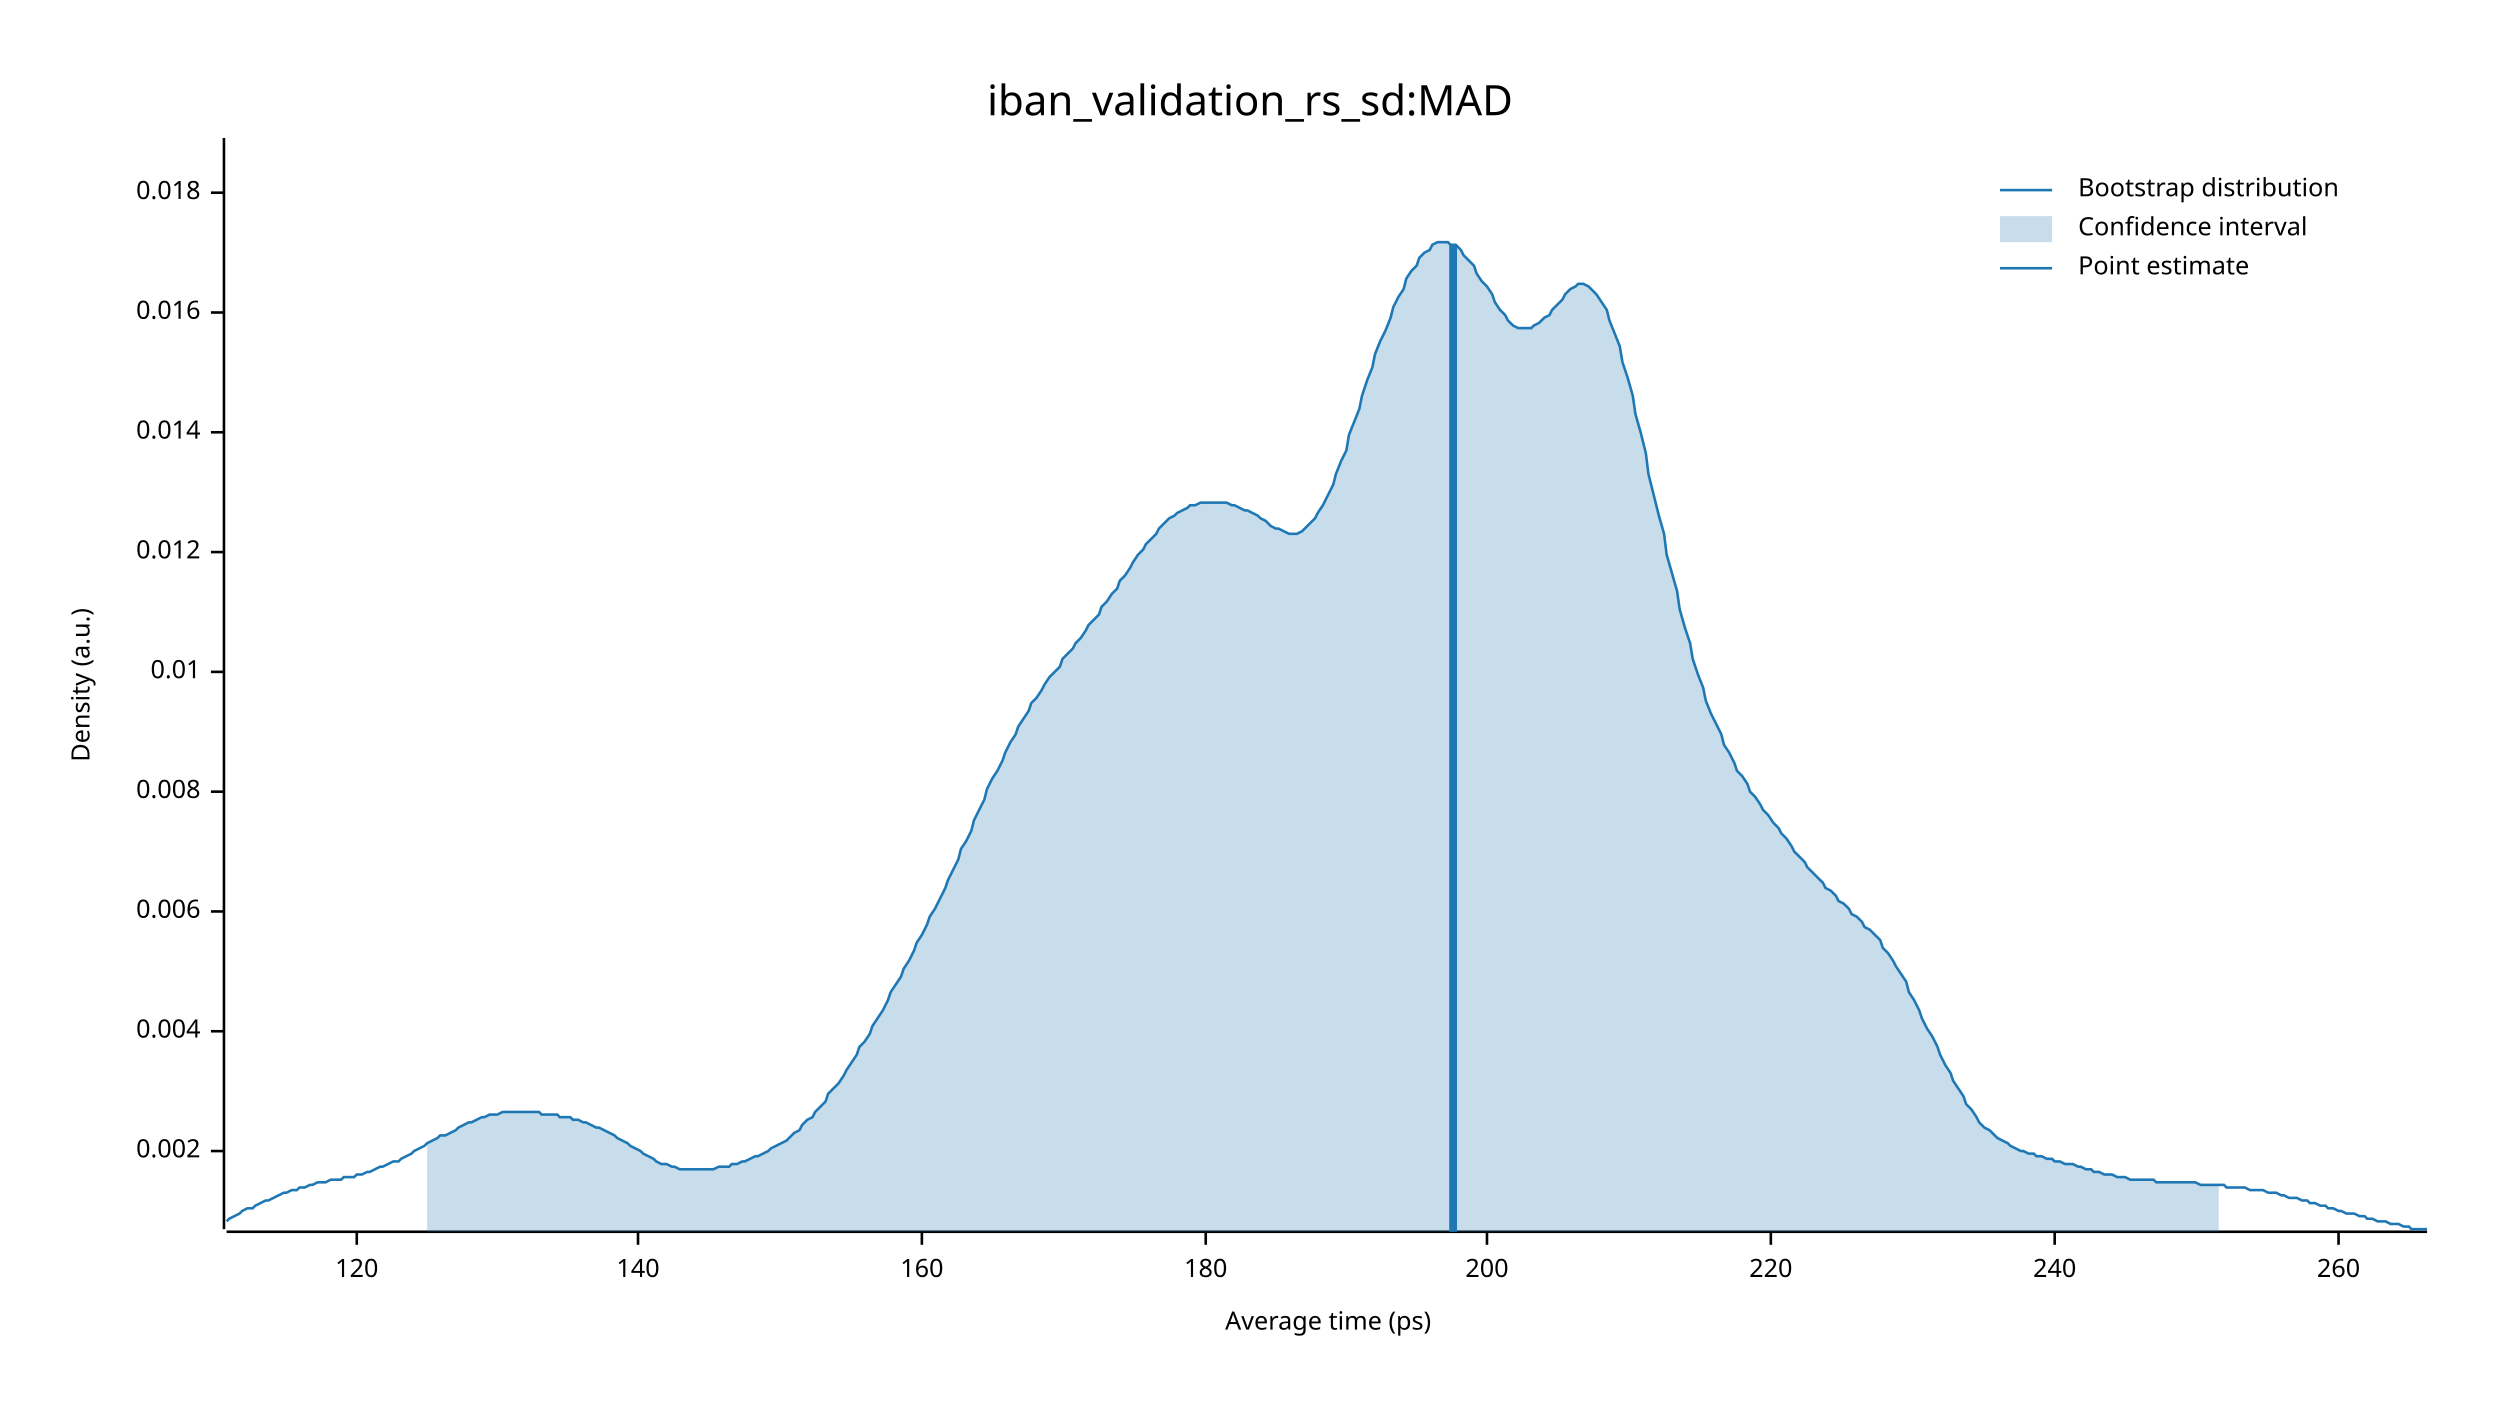
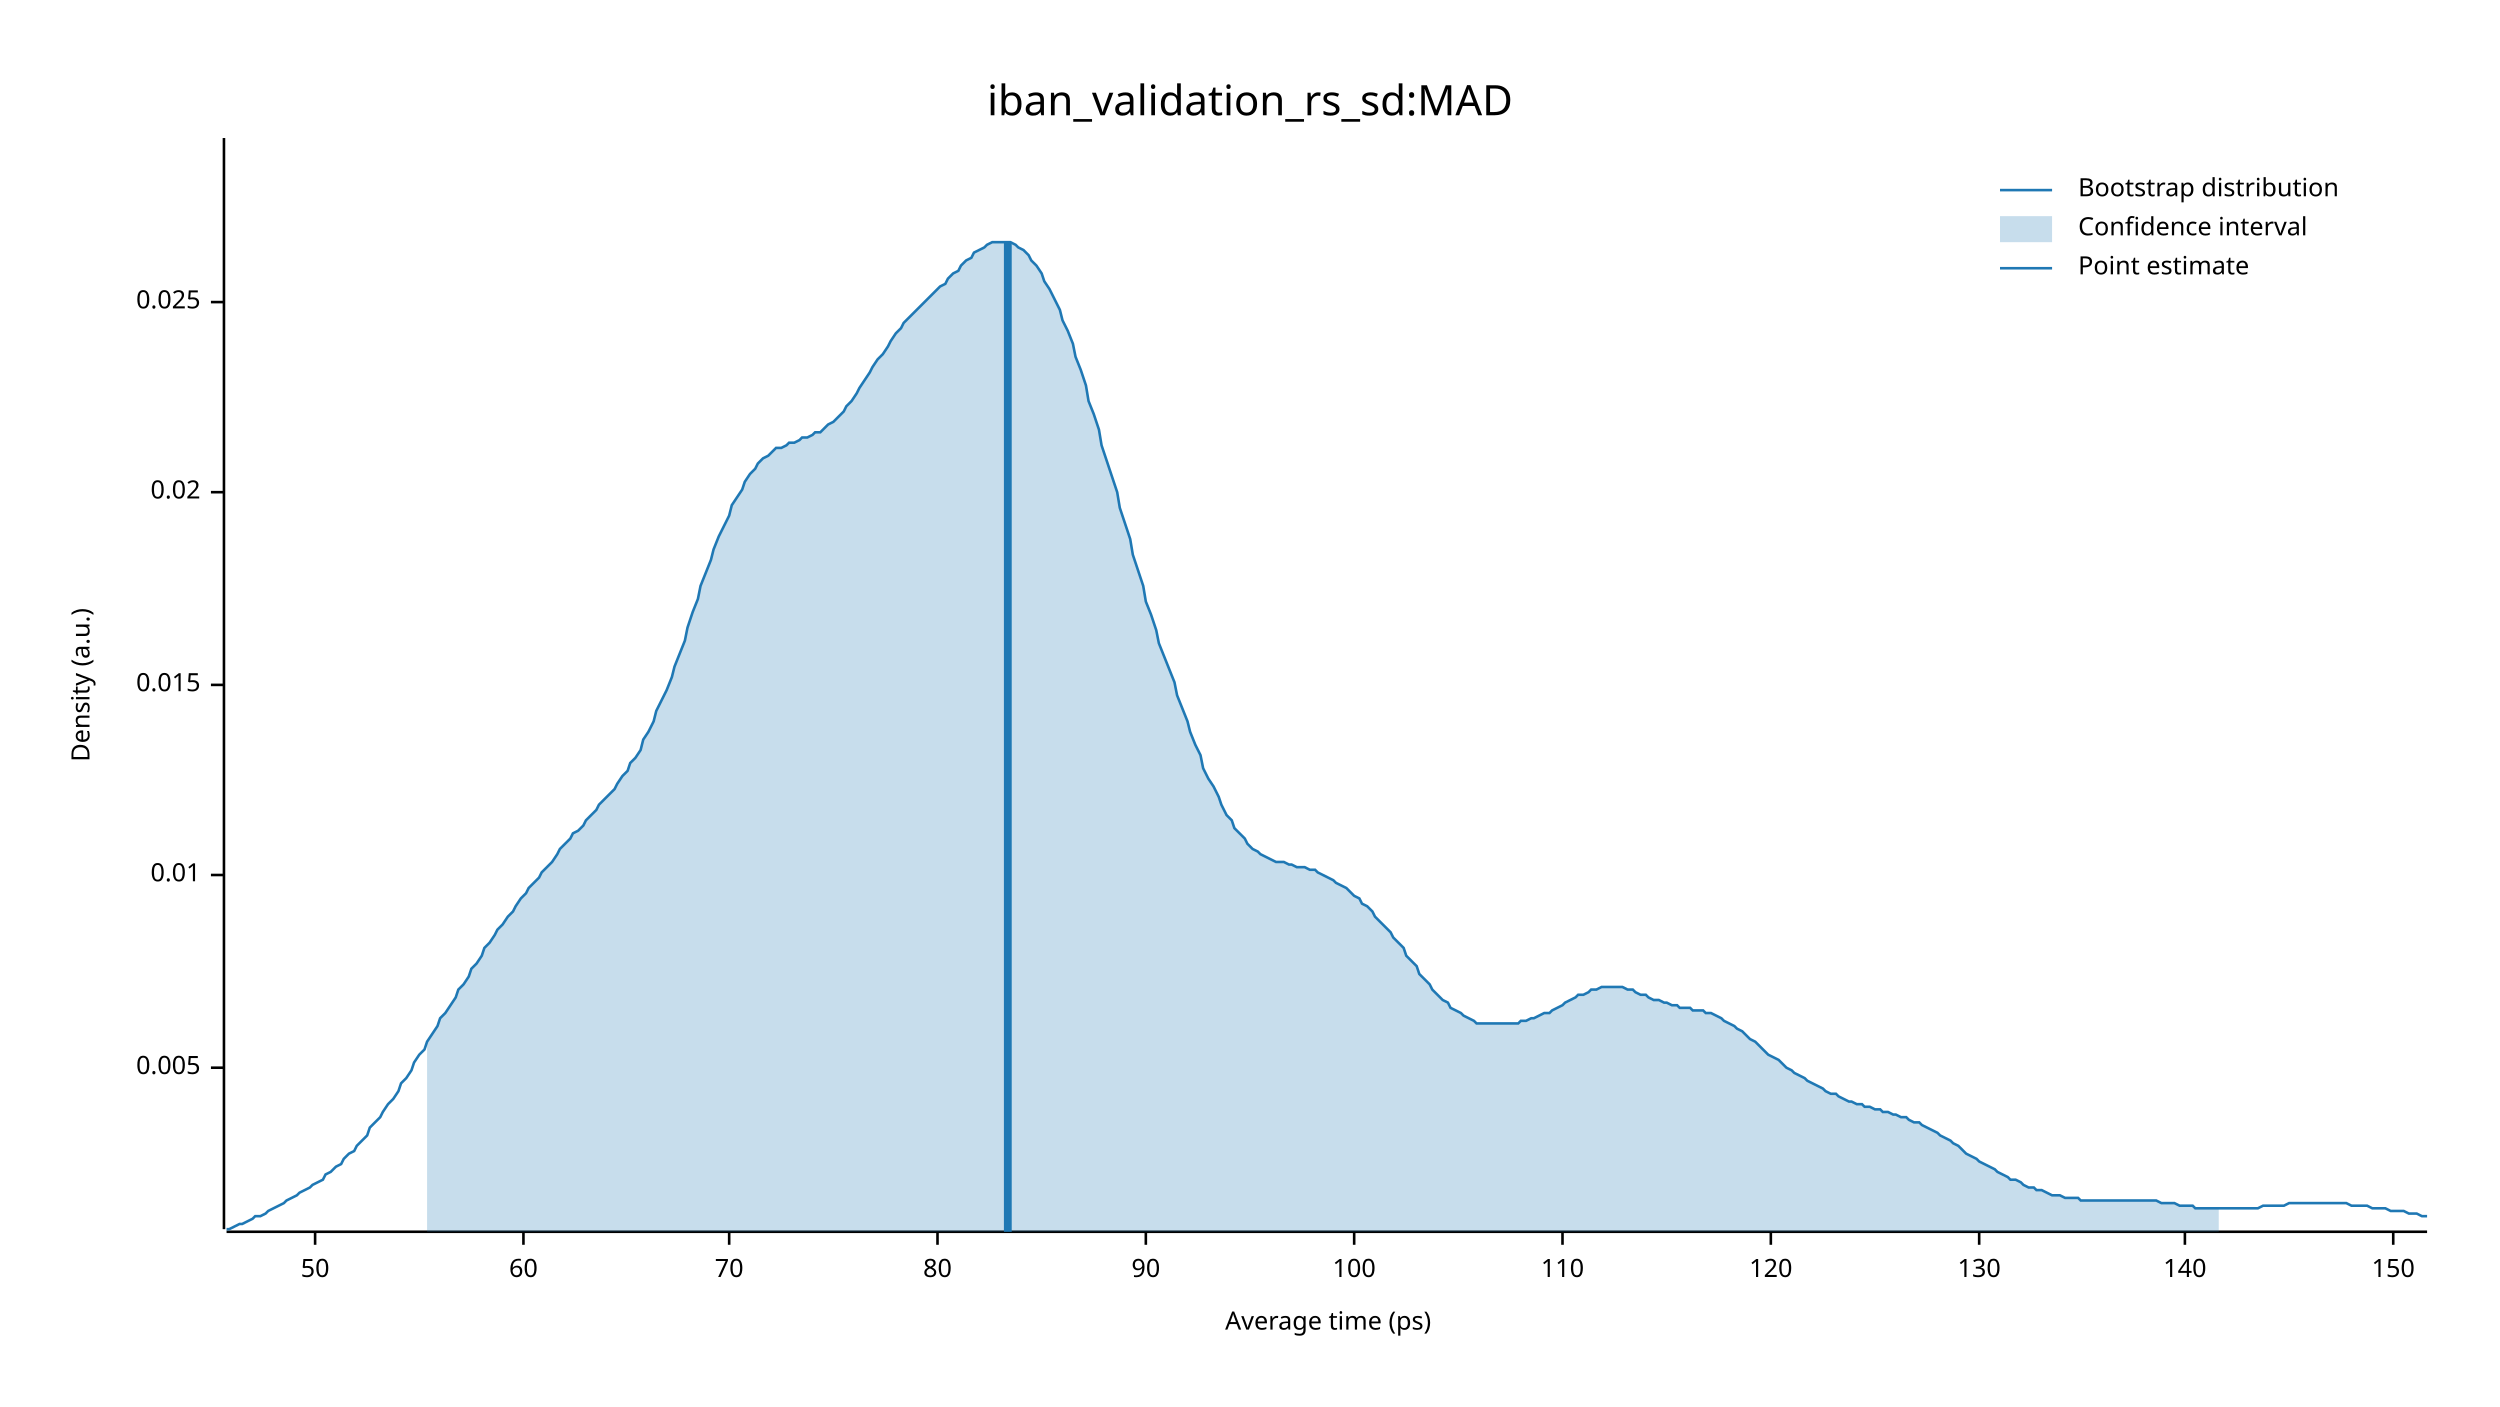
<svg xmlns="http://www.w3.org/2000/svg" width="960" height="540" viewBox="0 0 960 540">
  <text x="480" y="32" dy="0.76em" text-anchor="middle" font-family="sans-serif" font-size="16.129" opacity="1" fill="#000000">
iban_validation_rs_sd:MAD
</text>
  <text x="27" y="263" dy="0.76em" text-anchor="middle" font-family="sans-serif" font-size="9.677" opacity="1" fill="#000000" transform="rotate(270, 27, 263)">
Density (a.u.)
</text>
  <text x="510" y="513" dy="-0.5ex" text-anchor="middle" font-family="sans-serif" font-size="9.677" opacity="1" fill="#000000">
Average time (ps)
</text>
  <polyline fill="none" opacity="1" stroke="#000000" stroke-width="1" points="86,53 86,472 " />
-   <text x="77" y="442" dy="0.5ex" text-anchor="end" font-family="sans-serif" font-size="9.677" opacity="1" fill="#000000">
- 0.002
+   <text x="77" y="410" dy="0.5ex" text-anchor="end" font-family="sans-serif" font-size="9.677" opacity="1" fill="#000000">
+ 0.005
</text>
-   <polyline fill="none" opacity="1" stroke="#000000" stroke-width="1" points="81,442 86,442 " />
-   <text x="77" y="396" dy="0.5ex" text-anchor="end" font-family="sans-serif" font-size="9.677" opacity="1" fill="#000000">
- 0.004
- </text>
-   <polyline fill="none" opacity="1" stroke="#000000" stroke-width="1" points="81,396 86,396 " />
-   <text x="77" y="350" dy="0.5ex" text-anchor="end" font-family="sans-serif" font-size="9.677" opacity="1" fill="#000000">
- 0.006
- </text>
-   <polyline fill="none" opacity="1" stroke="#000000" stroke-width="1" points="81,350 86,350 " />
-   <text x="77" y="304" dy="0.5ex" text-anchor="end" font-family="sans-serif" font-size="9.677" opacity="1" fill="#000000">
- 0.008
- </text>
-   <polyline fill="none" opacity="1" stroke="#000000" stroke-width="1" points="81,304 86,304 " />
-   <text x="77" y="258" dy="0.5ex" text-anchor="end" font-family="sans-serif" font-size="9.677" opacity="1" fill="#000000">
+   <polyline fill="none" opacity="1" stroke="#000000" stroke-width="1" points="81,410 86,410 " />
+   <text x="77" y="336" dy="0.5ex" text-anchor="end" font-family="sans-serif" font-size="9.677" opacity="1" fill="#000000">
0.01
</text>
-   <polyline fill="none" opacity="1" stroke="#000000" stroke-width="1" points="81,258 86,258 " />
-   <text x="77" y="212" dy="0.5ex" text-anchor="end" font-family="sans-serif" font-size="9.677" opacity="1" fill="#000000">
- 0.012
+   <polyline fill="none" opacity="1" stroke="#000000" stroke-width="1" points="81,336 86,336 " />
+   <text x="77" y="263" dy="0.5ex" text-anchor="end" font-family="sans-serif" font-size="9.677" opacity="1" fill="#000000">
+ 0.015
</text>
-   <polyline fill="none" opacity="1" stroke="#000000" stroke-width="1" points="81,212 86,212 " />
-   <text x="77" y="166" dy="0.5ex" text-anchor="end" font-family="sans-serif" font-size="9.677" opacity="1" fill="#000000">
- 0.014
+   <polyline fill="none" opacity="1" stroke="#000000" stroke-width="1" points="81,263 86,263 " />
+   <text x="77" y="189" dy="0.5ex" text-anchor="end" font-family="sans-serif" font-size="9.677" opacity="1" fill="#000000">
+ 0.02
</text>
-   <polyline fill="none" opacity="1" stroke="#000000" stroke-width="1" points="81,166 86,166 " />
-   <text x="77" y="120" dy="0.5ex" text-anchor="end" font-family="sans-serif" font-size="9.677" opacity="1" fill="#000000">
- 0.016
+   <polyline fill="none" opacity="1" stroke="#000000" stroke-width="1" points="81,189 86,189 " />
+   <text x="77" y="116" dy="0.5ex" text-anchor="end" font-family="sans-serif" font-size="9.677" opacity="1" fill="#000000">
+ 0.025
</text>
-   <polyline fill="none" opacity="1" stroke="#000000" stroke-width="1" points="81,120 86,120 " />
-   <text x="77" y="74" dy="0.5ex" text-anchor="end" font-family="sans-serif" font-size="9.677" opacity="1" fill="#000000">
- 0.018
+   <polyline fill="none" opacity="1" stroke="#000000" stroke-width="1" points="81,116 86,116 " />
+   <polyline fill="none" opacity="1" stroke="#000000" stroke-width="1" points="87,473 932,473 " />
+   <text x="121" y="483" dy="0.76em" text-anchor="middle" font-family="sans-serif" font-size="9.677" opacity="1" fill="#000000">
+ 50
</text>
-   <polyline fill="none" opacity="1" stroke="#000000" stroke-width="1" points="81,74 86,74 " />
-   <polyline fill="none" opacity="1" stroke="#000000" stroke-width="1" points="87,473 932,473 " />
-   <text x="137" y="483" dy="0.76em" text-anchor="middle" font-family="sans-serif" font-size="9.677" opacity="1" fill="#000000">
+   <polyline fill="none" opacity="1" stroke="#000000" stroke-width="1" points="121,473 121,478 " />
+   <text x="201" y="483" dy="0.76em" text-anchor="middle" font-family="sans-serif" font-size="9.677" opacity="1" fill="#000000">
+ 60
+ </text>
+   <polyline fill="none" opacity="1" stroke="#000000" stroke-width="1" points="201,473 201,478 " />
+   <text x="280" y="483" dy="0.76em" text-anchor="middle" font-family="sans-serif" font-size="9.677" opacity="1" fill="#000000">
+ 70
+ </text>
+   <polyline fill="none" opacity="1" stroke="#000000" stroke-width="1" points="280,473 280,478 " />
+   <text x="360" y="483" dy="0.76em" text-anchor="middle" font-family="sans-serif" font-size="9.677" opacity="1" fill="#000000">
+ 80
+ </text>
+   <polyline fill="none" opacity="1" stroke="#000000" stroke-width="1" points="360,473 360,478 " />
+   <text x="440" y="483" dy="0.76em" text-anchor="middle" font-family="sans-serif" font-size="9.677" opacity="1" fill="#000000">
+ 90
+ </text>
+   <polyline fill="none" opacity="1" stroke="#000000" stroke-width="1" points="440,473 440,478 " />
+   <text x="520" y="483" dy="0.76em" text-anchor="middle" font-family="sans-serif" font-size="9.677" opacity="1" fill="#000000">
+ 100
+ </text>
+   <polyline fill="none" opacity="1" stroke="#000000" stroke-width="1" points="520,473 520,478 " />
+   <text x="600" y="483" dy="0.76em" text-anchor="middle" font-family="sans-serif" font-size="9.677" opacity="1" fill="#000000">
+ 110
+ </text>
+   <polyline fill="none" opacity="1" stroke="#000000" stroke-width="1" points="600,473 600,478 " />
+   <text x="680" y="483" dy="0.76em" text-anchor="middle" font-family="sans-serif" font-size="9.677" opacity="1" fill="#000000">
120
</text>
-   <polyline fill="none" opacity="1" stroke="#000000" stroke-width="1" points="137,473 137,478 " />
-   <text x="245" y="483" dy="0.76em" text-anchor="middle" font-family="sans-serif" font-size="9.677" opacity="1" fill="#000000">
+   <polyline fill="none" opacity="1" stroke="#000000" stroke-width="1" points="680,473 680,478 " />
+   <text x="760" y="483" dy="0.76em" text-anchor="middle" font-family="sans-serif" font-size="9.677" opacity="1" fill="#000000">
+ 130
+ </text>
+   <polyline fill="none" opacity="1" stroke="#000000" stroke-width="1" points="760,473 760,478 " />
+   <text x="839" y="483" dy="0.76em" text-anchor="middle" font-family="sans-serif" font-size="9.677" opacity="1" fill="#000000">
140
</text>
-   <polyline fill="none" opacity="1" stroke="#000000" stroke-width="1" points="245,473 245,478 " />
-   <text x="354" y="483" dy="0.76em" text-anchor="middle" font-family="sans-serif" font-size="9.677" opacity="1" fill="#000000">
- 160
+   <polyline fill="none" opacity="1" stroke="#000000" stroke-width="1" points="839,473 839,478 " />
+   <text x="919" y="483" dy="0.76em" text-anchor="middle" font-family="sans-serif" font-size="9.677" opacity="1" fill="#000000">
+ 150
</text>
-   <polyline fill="none" opacity="1" stroke="#000000" stroke-width="1" points="354,473 354,478 " />
-   <text x="463" y="483" dy="0.76em" text-anchor="middle" font-family="sans-serif" font-size="9.677" opacity="1" fill="#000000">
- 180
- </text>
-   <polyline fill="none" opacity="1" stroke="#000000" stroke-width="1" points="463,473 463,478 " />
-   <text x="571" y="483" dy="0.76em" text-anchor="middle" font-family="sans-serif" font-size="9.677" opacity="1" fill="#000000">
- 200
- </text>
-   <polyline fill="none" opacity="1" stroke="#000000" stroke-width="1" points="571,473 571,478 " />
-   <text x="680" y="483" dy="0.76em" text-anchor="middle" font-family="sans-serif" font-size="9.677" opacity="1" fill="#000000">
- 220
- </text>
-   <polyline fill="none" opacity="1" stroke="#000000" stroke-width="1" points="680,473 680,478 " />
-   <text x="789" y="483" dy="0.76em" text-anchor="middle" font-family="sans-serif" font-size="9.677" opacity="1" fill="#000000">
- 240
- </text>
-   <polyline fill="none" opacity="1" stroke="#000000" stroke-width="1" points="789,473 789,478 " />
-   <text x="898" y="483" dy="0.76em" text-anchor="middle" font-family="sans-serif" font-size="9.677" opacity="1" fill="#000000">
- 260
- </text>
-   <polyline fill="none" opacity="1" stroke="#000000" stroke-width="1" points="898,473 898,478 " />
-   <polyline fill="none" opacity="1" stroke="#1F78B4" stroke-width="1" points="87,469 88,468 90,467 92,466 93,465 95,464 97,464 98,463 100,462 102,461 103,461 105,460 107,459 109,458 110,458 112,457 114,457 115,456 117,456 119,455 120,455 122,454 124,454 125,454 127,453 129,453 131,453 132,452 134,452 136,452 137,451 139,451 141,450 142,450 144,449 146,448 147,448 149,447 151,446 153,446 154,445 156,444 158,443 159,442 161,441 163,440 164,439 166,438 168,437 169,436 171,436 173,435 175,434 176,433 178,432 180,431 181,431 183,430 185,429 186,429 188,428 190,428 191,428 193,427 195,427 197,427 198,427 200,427 202,427 203,427 205,427 207,427 208,428 210,428 212,428 214,428 215,429 217,429 219,429 220,430 222,430 224,431 225,431 227,432 229,433 230,433 232,434 234,435 236,436 237,437 239,438 241,439 242,440 244,441 246,442 247,443 249,444 251,445 252,446 254,447 256,447 258,448 259,448 261,449 263,449 264,449 266,449 268,449 269,449 271,449 273,449 274,449 276,448 278,448 280,448 281,447 283,447 285,446 286,446 288,445 290,444 291,444 293,443 295,442 296,441 298,440 300,439 302,438 303,437 305,435 307,434 308,432 310,430 312,429 313,427 315,425 317,423 318,420 320,418 322,416 324,413 325,411 327,408 329,405 330,402 332,400 334,397 335,394 337,391 339,388 341,384 342,381 344,378 346,375 347,372 349,369 351,365 352,362 354,359 356,355 357,352 359,349 361,345 363,341 364,338 366,334 368,330 369,326 371,323 373,319 374,315 376,311 378,307 379,303 381,299 383,296 385,292 386,289 388,285 390,282 391,279 393,276 395,273 396,270 398,268 400,265 401,263 403,260 405,258 407,256 408,253 410,251 412,249 413,247 415,245 417,242 418,240 420,238 422,236 423,233 425,231 427,228 429,226 430,223 432,221 434,218 435,216 437,213 439,211 440,209 442,207 444,205 445,203 447,201 449,199 451,198 452,197 454,196 456,195 457,194 459,194 461,193 462,193 464,193 466,193 468,193 469,193 471,193 473,194 474,194 476,195 478,196 479,196 481,197 483,198 484,199 486,200 488,202 490,203 491,203 493,204 495,205 496,205 498,205 500,204 501,203 503,201 505,199 506,197 508,194 510,190 512,186 513,182 515,177 517,173 518,167 520,162 522,157 523,152 525,146 527,141 528,136 530,131 532,127 534,122 535,118 537,114 539,111 540,107 542,104 544,102 545,99 547,97 549,96 550,94 552,93 554,93 556,93 557,94 559,94 561,96 562,98 564,100 566,102 567,105 569,108 571,110 573,113 574,116 576,119 578,121 579,123 581,125 583,126 584,126 586,126 588,126 589,125 591,124 593,122 595,121 596,119 598,117 600,115 601,113 603,111 605,110 606,109 608,109 610,110 611,111 613,113 615,116 617,119 618,123 620,128 622,133 623,139 625,145 627,152 628,159 630,166 632,174 633,182 635,190 637,198 639,205 640,213 642,220 644,227 645,234 647,241 649,247 650,253 652,259 654,264 655,269 657,274 659,278 661,282 662,286 664,289 666,293 667,296 669,298 671,301 672,304 674,306 676,309 677,311 679,313 681,316 683,318 684,320 686,322 688,325 689,327 691,329 693,331 694,333 696,335 698,337 700,339 701,341 703,342 705,344 706,346 708,347 710,349 711,351 713,352 715,354 716,356 718,357 720,359 722,361 723,364 725,366 727,369 728,371 730,374 732,377 733,381 735,384 737,388 738,391 740,395 742,398 744,402 745,405 747,409 749,412 750,415 752,418 754,421 755,424 757,426 759,429 760,431 762,433 764,434 766,436 767,437 769,438 771,439 772,440 774,441 776,442 777,442 779,443 781,443 782,444 784,444 786,445 788,445 789,446 791,446 793,447 794,447 796,447 798,448 799,448 801,449 803,449 804,450 806,450 808,451 810,451 811,451 813,452 815,452 816,452 818,453 820,453 821,453 823,453 825,453 827,453 828,454 830,454 832,454 833,454 835,454 837,454 838,454 840,454 842,454 843,454 845,455 847,455 849,455 850,455 852,455 854,455 855,456 857,456 859,456 860,456 862,456 864,457 865,457 867,457 869,457 871,458 872,458 874,458 876,459 877,459 879,460 881,460 882,460 884,461 886,461 887,462 889,462 891,463 893,463 894,464 896,464 898,465 899,465 901,466 903,466 904,466 906,467 908,467 909,468 911,468 913,469 915,469 916,469 918,470 920,470 921,470 923,471 925,471 926,472 928,472 930,472 932,472 " />
-   <polygon opacity="0.25" fill="#1F78B4" points="164,439 166,438 168,437 169,436 171,436 173,435 175,434 176,433 178,432 180,431 181,431 183,430 185,429 186,429 188,428 190,428 191,428 193,427 195,427 197,427 198,427 200,427 202,427 203,427 205,427 207,427 208,428 210,428 212,428 214,428 215,429 217,429 219,429 220,430 222,430 224,431 225,431 227,432 229,433 230,433 232,434 234,435 236,436 237,437 239,438 241,439 242,440 244,441 246,442 247,443 249,444 251,445 252,446 254,447 256,447 258,448 259,448 261,449 263,449 264,449 266,449 268,449 269,449 271,449 273,449 274,449 276,448 278,448 280,448 281,447 283,447 285,446 286,446 288,445 290,444 291,444 293,443 295,442 296,441 298,440 300,439 302,438 303,437 305,435 307,434 308,432 310,430 312,429 313,427 315,425 317,423 318,420 320,418 322,416 324,413 325,411 327,408 329,405 330,402 332,400 334,397 335,394 337,391 339,388 341,384 342,381 344,378 346,375 347,372 349,369 351,365 352,362 354,359 356,355 357,352 359,349 361,345 363,341 364,338 366,334 368,330 369,326 371,323 373,319 374,315 376,311 378,307 379,303 381,299 383,296 385,292 386,289 388,285 390,282 391,279 393,276 395,273 396,270 398,268 400,265 401,263 403,260 405,258 407,256 408,253 410,251 412,249 413,247 415,245 417,242 418,240 420,238 422,236 423,233 425,231 427,228 429,226 430,223 432,221 434,218 435,216 437,213 439,211 440,209 442,207 444,205 445,203 447,201 449,199 451,198 452,197 454,196 456,195 457,194 459,194 461,193 462,193 464,193 466,193 468,193 469,193 471,193 473,194 474,194 476,195 478,196 479,196 481,197 483,198 484,199 486,200 488,202 490,203 491,203 493,204 495,205 496,205 498,205 500,204 501,203 503,201 505,199 506,197 508,194 510,190 512,186 513,182 515,177 517,173 518,167 520,162 522,157 523,152 525,146 527,141 528,136 530,131 532,127 534,122 535,118 537,114 539,111 540,107 542,104 544,102 545,99 547,97 549,96 550,94 552,93 554,93 556,93 557,94 559,94 561,96 562,98 564,100 566,102 567,105 569,108 571,110 573,113 574,116 576,119 578,121 579,123 581,125 583,126 584,126 586,126 588,126 589,125 591,124 593,122 595,121 596,119 598,117 600,115 601,113 603,111 605,110 606,109 608,109 610,110 611,111 613,113 615,116 617,119 618,123 620,128 622,133 623,139 625,145 627,152 628,159 630,166 632,174 633,182 635,190 637,198 639,205 640,213 642,220 644,227 645,234 647,241 649,247 650,253 652,259 654,264 655,269 657,274 659,278 661,282 662,286 664,289 666,293 667,296 669,298 671,301 672,304 674,306 676,309 677,311 679,313 681,316 683,318 684,320 686,322 688,325 689,327 691,329 693,331 694,333 696,335 698,337 700,339 701,341 703,342 705,344 706,346 708,347 710,349 711,351 713,352 715,354 716,356 718,357 720,359 722,361 723,364 725,366 727,369 728,371 730,374 732,377 733,381 735,384 737,388 738,391 740,395 742,398 744,402 745,405 747,409 749,412 750,415 752,418 754,421 755,424 757,426 759,429 760,431 762,433 764,434 766,436 767,437 769,438 771,439 772,440 774,441 776,442 777,442 779,443 781,443 782,444 784,444 786,445 788,445 789,446 791,446 793,447 794,447 796,447 798,448 799,448 801,449 803,449 804,450 806,450 808,451 810,451 811,451 813,452 815,452 816,452 818,453 820,453 821,453 823,453 825,453 827,453 828,454 830,454 832,454 833,454 835,454 837,454 838,454 840,454 842,454 843,454 845,455 847,455 849,455 850,455 852,455 852,473 164,473 " />
-   <polyline fill="none" opacity="1" stroke="#1F78B4" stroke-width="3" points="558,473 558,94 " />
+   <polyline fill="none" opacity="1" stroke="#000000" stroke-width="1" points="919,473 919,478 " />
+   <polyline fill="none" opacity="1" stroke="#1F78B4" stroke-width="1" points="87,472 88,472 90,471 92,470 93,470 95,469 97,468 98,467 100,467 102,466 103,465 105,464 107,463 109,462 110,461 112,460 114,459 115,458 117,457 119,456 120,455 122,454 124,453 125,451 127,450 129,448 131,447 132,445 134,443 136,442 137,440 139,438 141,436 142,433 144,431 146,429 147,427 149,424 151,422 153,419 154,416 156,414 158,411 159,408 161,405 163,403 164,400 166,397 168,394 169,391 171,389 173,386 175,383 176,380 178,378 180,375 181,372 183,370 185,367 186,364 188,362 190,359 191,357 193,355 195,352 197,350 198,348 200,345 202,343 203,341 205,339 207,337 208,335 210,333 212,331 214,328 215,326 217,324 219,322 220,320 222,319 224,317 225,315 227,313 229,311 230,309 232,307 234,305 236,303 237,301 239,298 241,296 242,293 244,291 246,288 247,284 249,281 251,277 252,273 254,269 256,265 258,260 259,256 261,251 263,246 264,241 266,235 268,230 269,225 271,220 273,215 274,211 276,206 278,202 280,198 281,194 283,191 285,188 286,185 288,182 290,180 291,178 293,176 295,175 296,174 298,172 300,172 302,171 303,170 305,170 307,169 308,168 310,168 312,167 313,166 315,166 317,164 318,163 320,162 322,160 324,158 325,156 327,154 329,151 330,149 332,146 334,143 335,141 337,138 339,136 341,133 342,131 344,128 346,126 347,124 349,122 351,120 352,119 354,117 356,115 357,114 359,112 361,110 363,109 364,107 366,105 368,104 369,102 371,100 373,99 374,97 376,96 378,95 379,94 381,93 383,93 385,93 386,93 388,93 390,94 391,95 393,96 395,98 396,100 398,102 400,105 401,108 403,111 405,115 407,119 408,123 410,127 412,132 413,137 415,142 417,148 418,154 420,159 422,165 423,171 425,177 427,183 429,189 430,195 432,201 434,207 435,213 437,219 439,225 440,231 442,236 444,242 445,247 447,252 449,257 451,262 452,267 454,272 456,277 457,281 459,286 461,290 462,295 464,299 466,302 468,306 469,309 471,313 473,315 474,318 476,320 478,322 479,324 481,326 483,327 484,328 486,329 488,330 490,331 491,331 493,331 495,332 496,332 498,333 500,333 501,333 503,334 505,334 506,335 508,336 510,337 512,338 513,339 515,340 517,341 518,342 520,344 522,345 523,347 525,348 527,350 528,352 530,354 532,356 534,358 535,360 537,362 539,364 540,367 542,369 544,371 545,374 547,376 549,378 550,380 552,382 554,384 556,385 557,387 559,388 561,389 562,390 564,391 566,392 567,393 569,393 571,393 573,393 574,393 576,393 578,393 579,393 581,393 583,393 584,392 586,392 588,391 589,391 591,390 593,389 595,389 596,388 598,387 600,386 601,385 603,384 605,383 606,382 608,382 610,381 611,380 613,380 615,379 617,379 618,379 620,379 622,379 623,379 625,380 627,380 628,381 630,382 632,382 633,383 635,384 637,384 639,385 640,385 642,386 644,386 645,387 647,387 649,387 650,388 652,388 654,388 655,389 657,389 659,390 661,391 662,392 664,393 666,394 667,395 669,396 671,398 672,399 674,400 676,402 677,403 679,405 681,406 683,407 684,408 686,410 688,411 689,412 691,413 693,414 694,415 696,416 698,417 700,418 701,419 703,420 705,420 706,421 708,422 710,423 711,423 713,424 715,424 716,425 718,425 720,426 722,426 723,427 725,427 727,428 728,428 730,429 732,429 733,430 735,431 737,431 738,432 740,433 742,434 744,435 745,436 747,437 749,438 750,439 752,440 754,442 755,443 757,444 759,445 760,446 762,447 764,448 766,449 767,450 769,451 771,452 772,453 774,453 776,454 777,455 779,456 781,456 782,457 784,457 786,458 788,459 789,459 791,459 793,460 794,460 796,460 798,460 799,461 801,461 803,461 804,461 806,461 808,461 810,461 811,461 813,461 815,461 816,461 818,461 820,461 821,461 823,461 825,461 827,461 828,461 830,462 832,462 833,462 835,462 837,463 838,463 840,463 842,463 843,464 845,464 847,464 849,464 850,464 852,464 854,464 855,464 857,464 859,464 860,464 862,464 864,464 865,464 867,464 869,463 871,463 872,463 874,463 876,463 877,463 879,462 881,462 882,462 884,462 886,462 887,462 889,462 891,462 893,462 894,462 896,462 898,462 899,462 901,462 903,463 904,463 906,463 908,463 909,463 911,464 913,464 915,464 916,464 918,465 920,465 921,465 923,465 925,466 926,466 928,466 930,467 932,467 " />
+   <polygon opacity="0.25" fill="#1F78B4" points="164,400 166,397 168,394 169,391 171,389 173,386 175,383 176,380 178,378 180,375 181,372 183,370 185,367 186,364 188,362 190,359 191,357 193,355 195,352 197,350 198,348 200,345 202,343 203,341 205,339 207,337 208,335 210,333 212,331 214,328 215,326 217,324 219,322 220,320 222,319 224,317 225,315 227,313 229,311 230,309 232,307 234,305 236,303 237,301 239,298 241,296 242,293 244,291 246,288 247,284 249,281 251,277 252,273 254,269 256,265 258,260 259,256 261,251 263,246 264,241 266,235 268,230 269,225 271,220 273,215 274,211 276,206 278,202 280,198 281,194 283,191 285,188 286,185 288,182 290,180 291,178 293,176 295,175 296,174 298,172 300,172 302,171 303,170 305,170 307,169 308,168 310,168 312,167 313,166 315,166 317,164 318,163 320,162 322,160 324,158 325,156 327,154 329,151 330,149 332,146 334,143 335,141 337,138 339,136 341,133 342,131 344,128 346,126 347,124 349,122 351,120 352,119 354,117 356,115 357,114 359,112 361,110 363,109 364,107 366,105 368,104 369,102 371,100 373,99 374,97 376,96 378,95 379,94 381,93 383,93 385,93 386,93 388,93 390,94 391,95 393,96 395,98 396,100 398,102 400,105 401,108 403,111 405,115 407,119 408,123 410,127 412,132 413,137 415,142 417,148 418,154 420,159 422,165 423,171 425,177 427,183 429,189 430,195 432,201 434,207 435,213 437,219 439,225 440,231 442,236 444,242 445,247 447,252 449,257 451,262 452,267 454,272 456,277 457,281 459,286 461,290 462,295 464,299 466,302 468,306 469,309 471,313 473,315 474,318 476,320 478,322 479,324 481,326 483,327 484,328 486,329 488,330 490,331 491,331 493,331 495,332 496,332 498,333 500,333 501,333 503,334 505,334 506,335 508,336 510,337 512,338 513,339 515,340 517,341 518,342 520,344 522,345 523,347 525,348 527,350 528,352 530,354 532,356 534,358 535,360 537,362 539,364 540,367 542,369 544,371 545,374 547,376 549,378 550,380 552,382 554,384 556,385 557,387 559,388 561,389 562,390 564,391 566,392 567,393 569,393 571,393 573,393 574,393 576,393 578,393 579,393 581,393 583,393 584,392 586,392 588,391 589,391 591,390 593,389 595,389 596,388 598,387 600,386 601,385 603,384 605,383 606,382 608,382 610,381 611,380 613,380 615,379 617,379 618,379 620,379 622,379 623,379 625,380 627,380 628,381 630,382 632,382 633,383 635,384 637,384 639,385 640,385 642,386 644,386 645,387 647,387 649,387 650,388 652,388 654,388 655,389 657,389 659,390 661,391 662,392 664,393 666,394 667,395 669,396 671,398 672,399 674,400 676,402 677,403 679,405 681,406 683,407 684,408 686,410 688,411 689,412 691,413 693,414 694,415 696,416 698,417 700,418 701,419 703,420 705,420 706,421 708,422 710,423 711,423 713,424 715,424 716,425 718,425 720,426 722,426 723,427 725,427 727,428 728,428 730,429 732,429 733,430 735,431 737,431 738,432 740,433 742,434 744,435 745,436 747,437 749,438 750,439 752,440 754,442 755,443 757,444 759,445 760,446 762,447 764,448 766,449 767,450 769,451 771,452 772,453 774,453 776,454 777,455 779,456 781,456 782,457 784,457 786,458 788,459 789,459 791,459 793,460 794,460 796,460 798,460 799,461 801,461 803,461 804,461 806,461 808,461 810,461 811,461 813,461 815,461 816,461 818,461 820,461 821,461 823,461 825,461 827,461 828,461 830,462 832,462 833,462 835,462 837,463 838,463 840,463 842,463 843,464 845,464 847,464 849,464 850,464 852,464 852,473 164,473 " />
+   <polyline fill="none" opacity="1" stroke="#1F78B4" stroke-width="3" points="387,473 387,93 " />
  <text x="798" y="68" dy="0.76em" text-anchor="start" font-family="sans-serif" font-size="9.677" opacity="1" fill="#000000">
Bootstrap distribution
</text>
  <text x="798" y="83" dy="0.76em" text-anchor="start" font-family="sans-serif" font-size="9.677" opacity="1" fill="#000000">
Confidence interval
</text>
  <text x="798" y="98" dy="0.76em" text-anchor="start" font-family="sans-serif" font-size="9.677" opacity="1" fill="#000000">
Point estimate
</text>
  <polyline fill="none" opacity="1" stroke="#1F78B4" stroke-width="1" points="768,73 788,73 " />
  <rect x="768" y="83" width="20" height="10" opacity="0.25" fill="#1F78B4" stroke="none" />
  <polyline fill="none" opacity="1" stroke="#1F78B4" stroke-width="1" points="768,103 788,103 " />
</svg>
